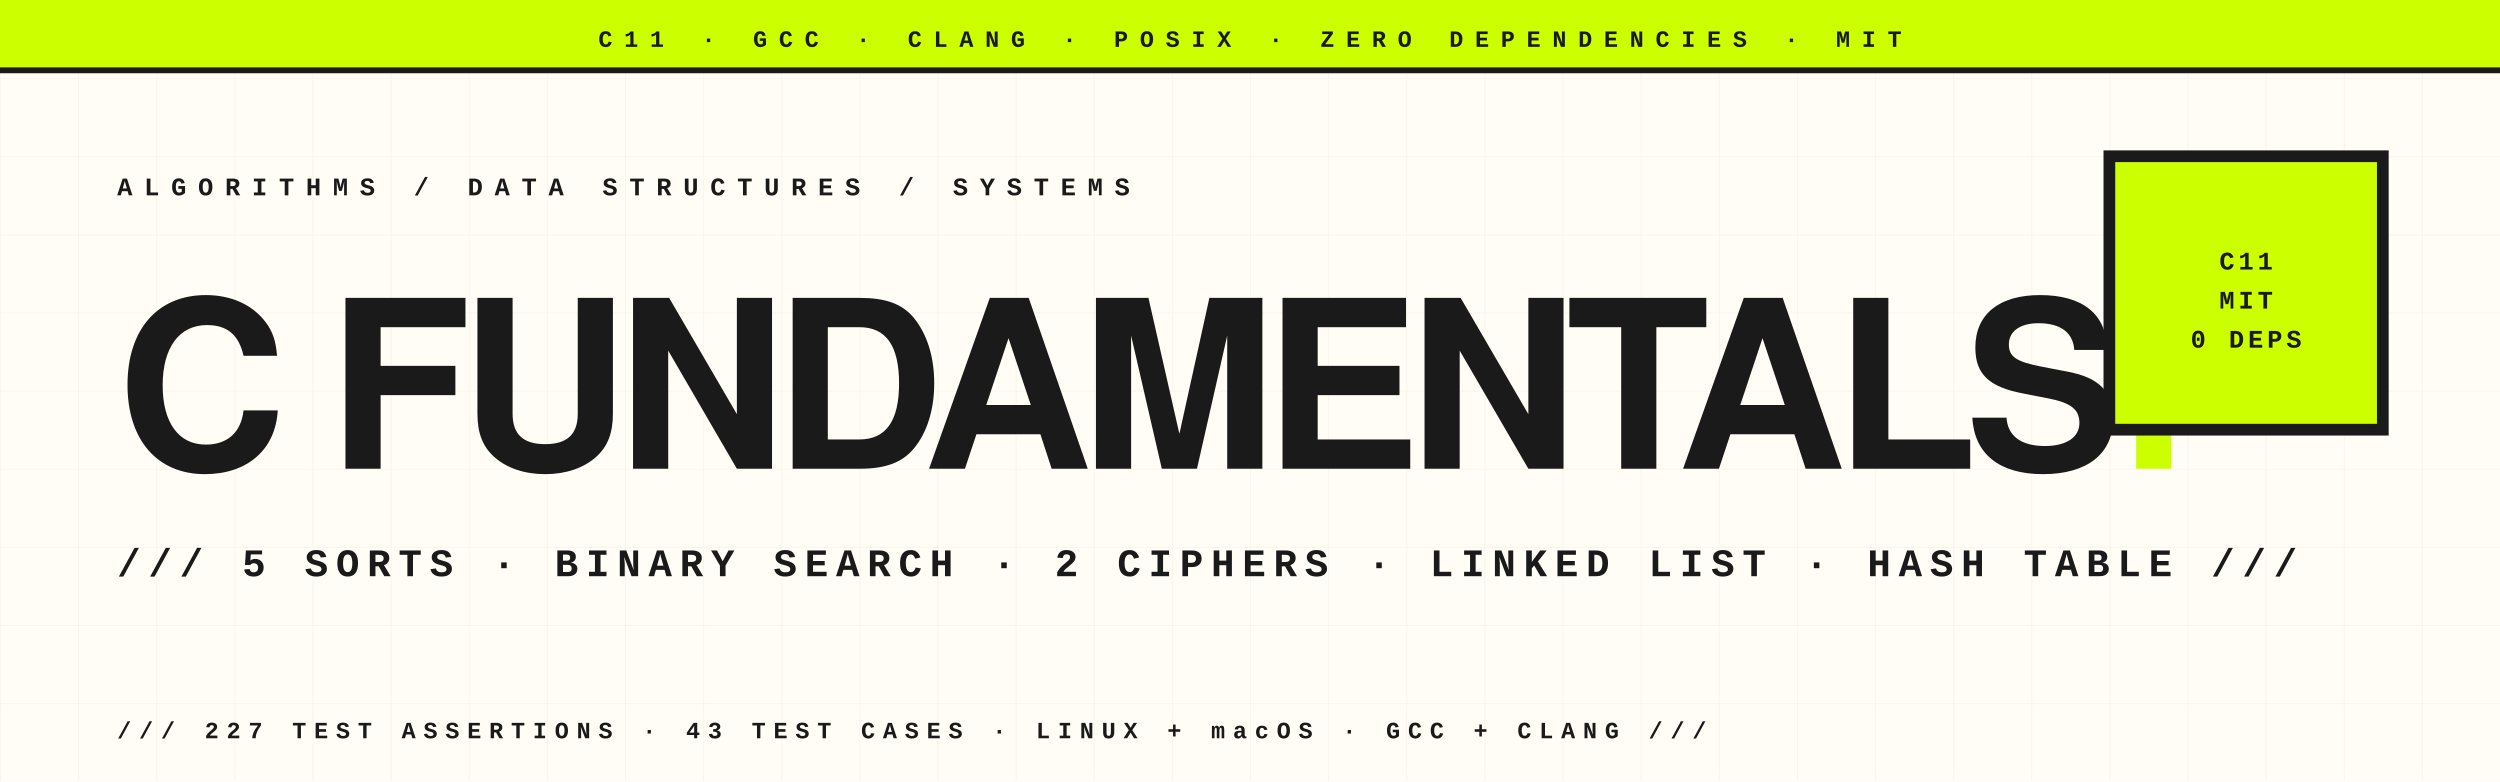
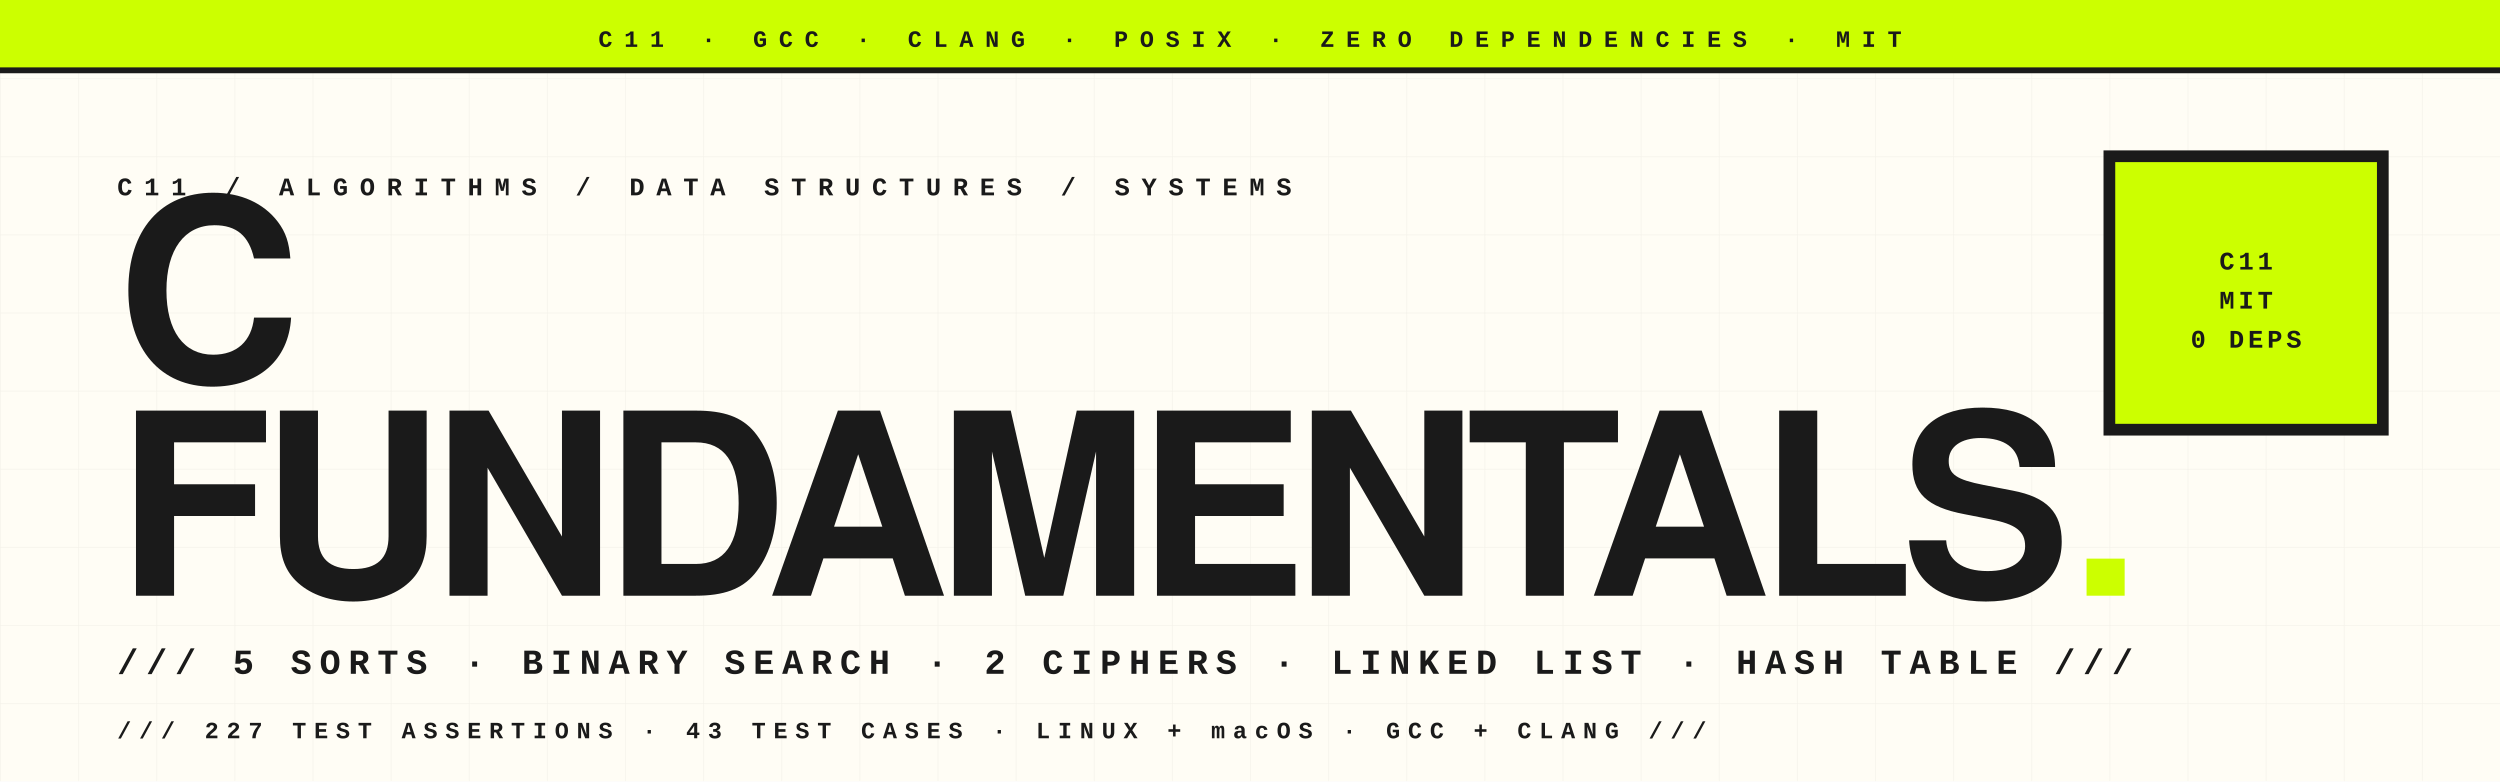
<svg xmlns="http://www.w3.org/2000/svg" viewBox="0 0 1280 400" width="1280" height="400" role="img" aria-label="C Fundamentals">
  <defs>
    <pattern id="grid" width="40" height="40" patternUnits="userSpaceOnUse">
      <path d="M 40 0 L 0 0 0 40" fill="none" stroke="#1A1A1A" stroke-width="0.5" stroke-opacity="0.06" />
    </pattern>
    <style>
      .heading { font-family: 'Helvetica Neue', 'Arial Black', Helvetica, Arial, sans-serif; font-weight: 900; }
      .mono    { font-family: ui-monospace, 'SF Mono', Menlo, Consolas, 'Courier New', monospace; font-weight: 700; }
    </style>
  </defs>
  <rect width="1280" height="400" fill="#FFFDF5" />
  <rect width="1280" height="400" fill="url(#grid)" />
  <rect x="0" y="0" width="1280" height="36" fill="#CCFF00" />
  <line x1="0" y1="36" x2="1280" y2="36" stroke="#1A1A1A" stroke-width="3" />
  <text class="mono" x="640" y="24" text-anchor="middle" font-size="12" fill="#1A1A1A" letter-spacing="6">C11 · GCC · CLANG · POSIX · ZERO DEPENDENCIES · MIT</text>
-   <text class="mono" x="60" y="100" font-size="13" fill="#1A1A1A" letter-spacing="6">ALGORITHMS / DATA STRUCTURES / SYSTEMS</text>
-   <text class="heading" x="60" y="240" font-size="120" fill="#1A1A1A" letter-spacing="-6">C FUNDAMENTALS<tspan fill="#CCFF00">.</tspan>
+   <text class="mono" x="60" y="100" font-size="13" fill="#1A1A1A" letter-spacing="6">C11 / ALGORITHMS / DATA STRUCTURES / SYSTEMS</text>
+   <text class="heading" x="60" y="195" font-size="130" fill="#1A1A1A" letter-spacing="-6">C</text>
+   <text class="heading" x="60" y="305" font-size="130" fill="#1A1A1A" letter-spacing="-6">FUNDAMENTALS<tspan fill="#CCFF00">.</tspan>
  </text>
-   <text class="mono" x="60" y="295" font-size="20" fill="#1A1A1A" letter-spacing="4">/// 5 SORTS · BINARY SEARCH · 2 CIPHERS · LINKED LIST · HASH TABLE ///</text>
+   <text class="mono" x="60" y="345" font-size="18" fill="#1A1A1A" letter-spacing="4">/// 5 SORTS · BINARY SEARCH · 2 CIPHERS · LINKED LIST · HASH TABLE ///</text>
  <rect x="1080" y="80" width="140" height="140" fill="#CCFF00" stroke="#1A1A1A" stroke-width="6" />
  <text class="mono" x="1150" y="138" text-anchor="middle" font-size="13" fill="#1A1A1A" letter-spacing="2">C11</text>
  <text class="mono" x="1150" y="158" text-anchor="middle" font-size="13" fill="#1A1A1A" letter-spacing="2">MIT</text>
  <text class="mono" x="1150" y="178" text-anchor="middle" font-size="13" fill="#1A1A1A" letter-spacing="2">0 DEPS</text>
  <text class="mono" x="60" y="378" font-size="12" fill="#1A1A1A" letter-spacing="4">/// 227 TEST ASSERTIONS · 43 TEST CASES · LINUX + macOS · GCC + CLANG ///</text>
</svg>
